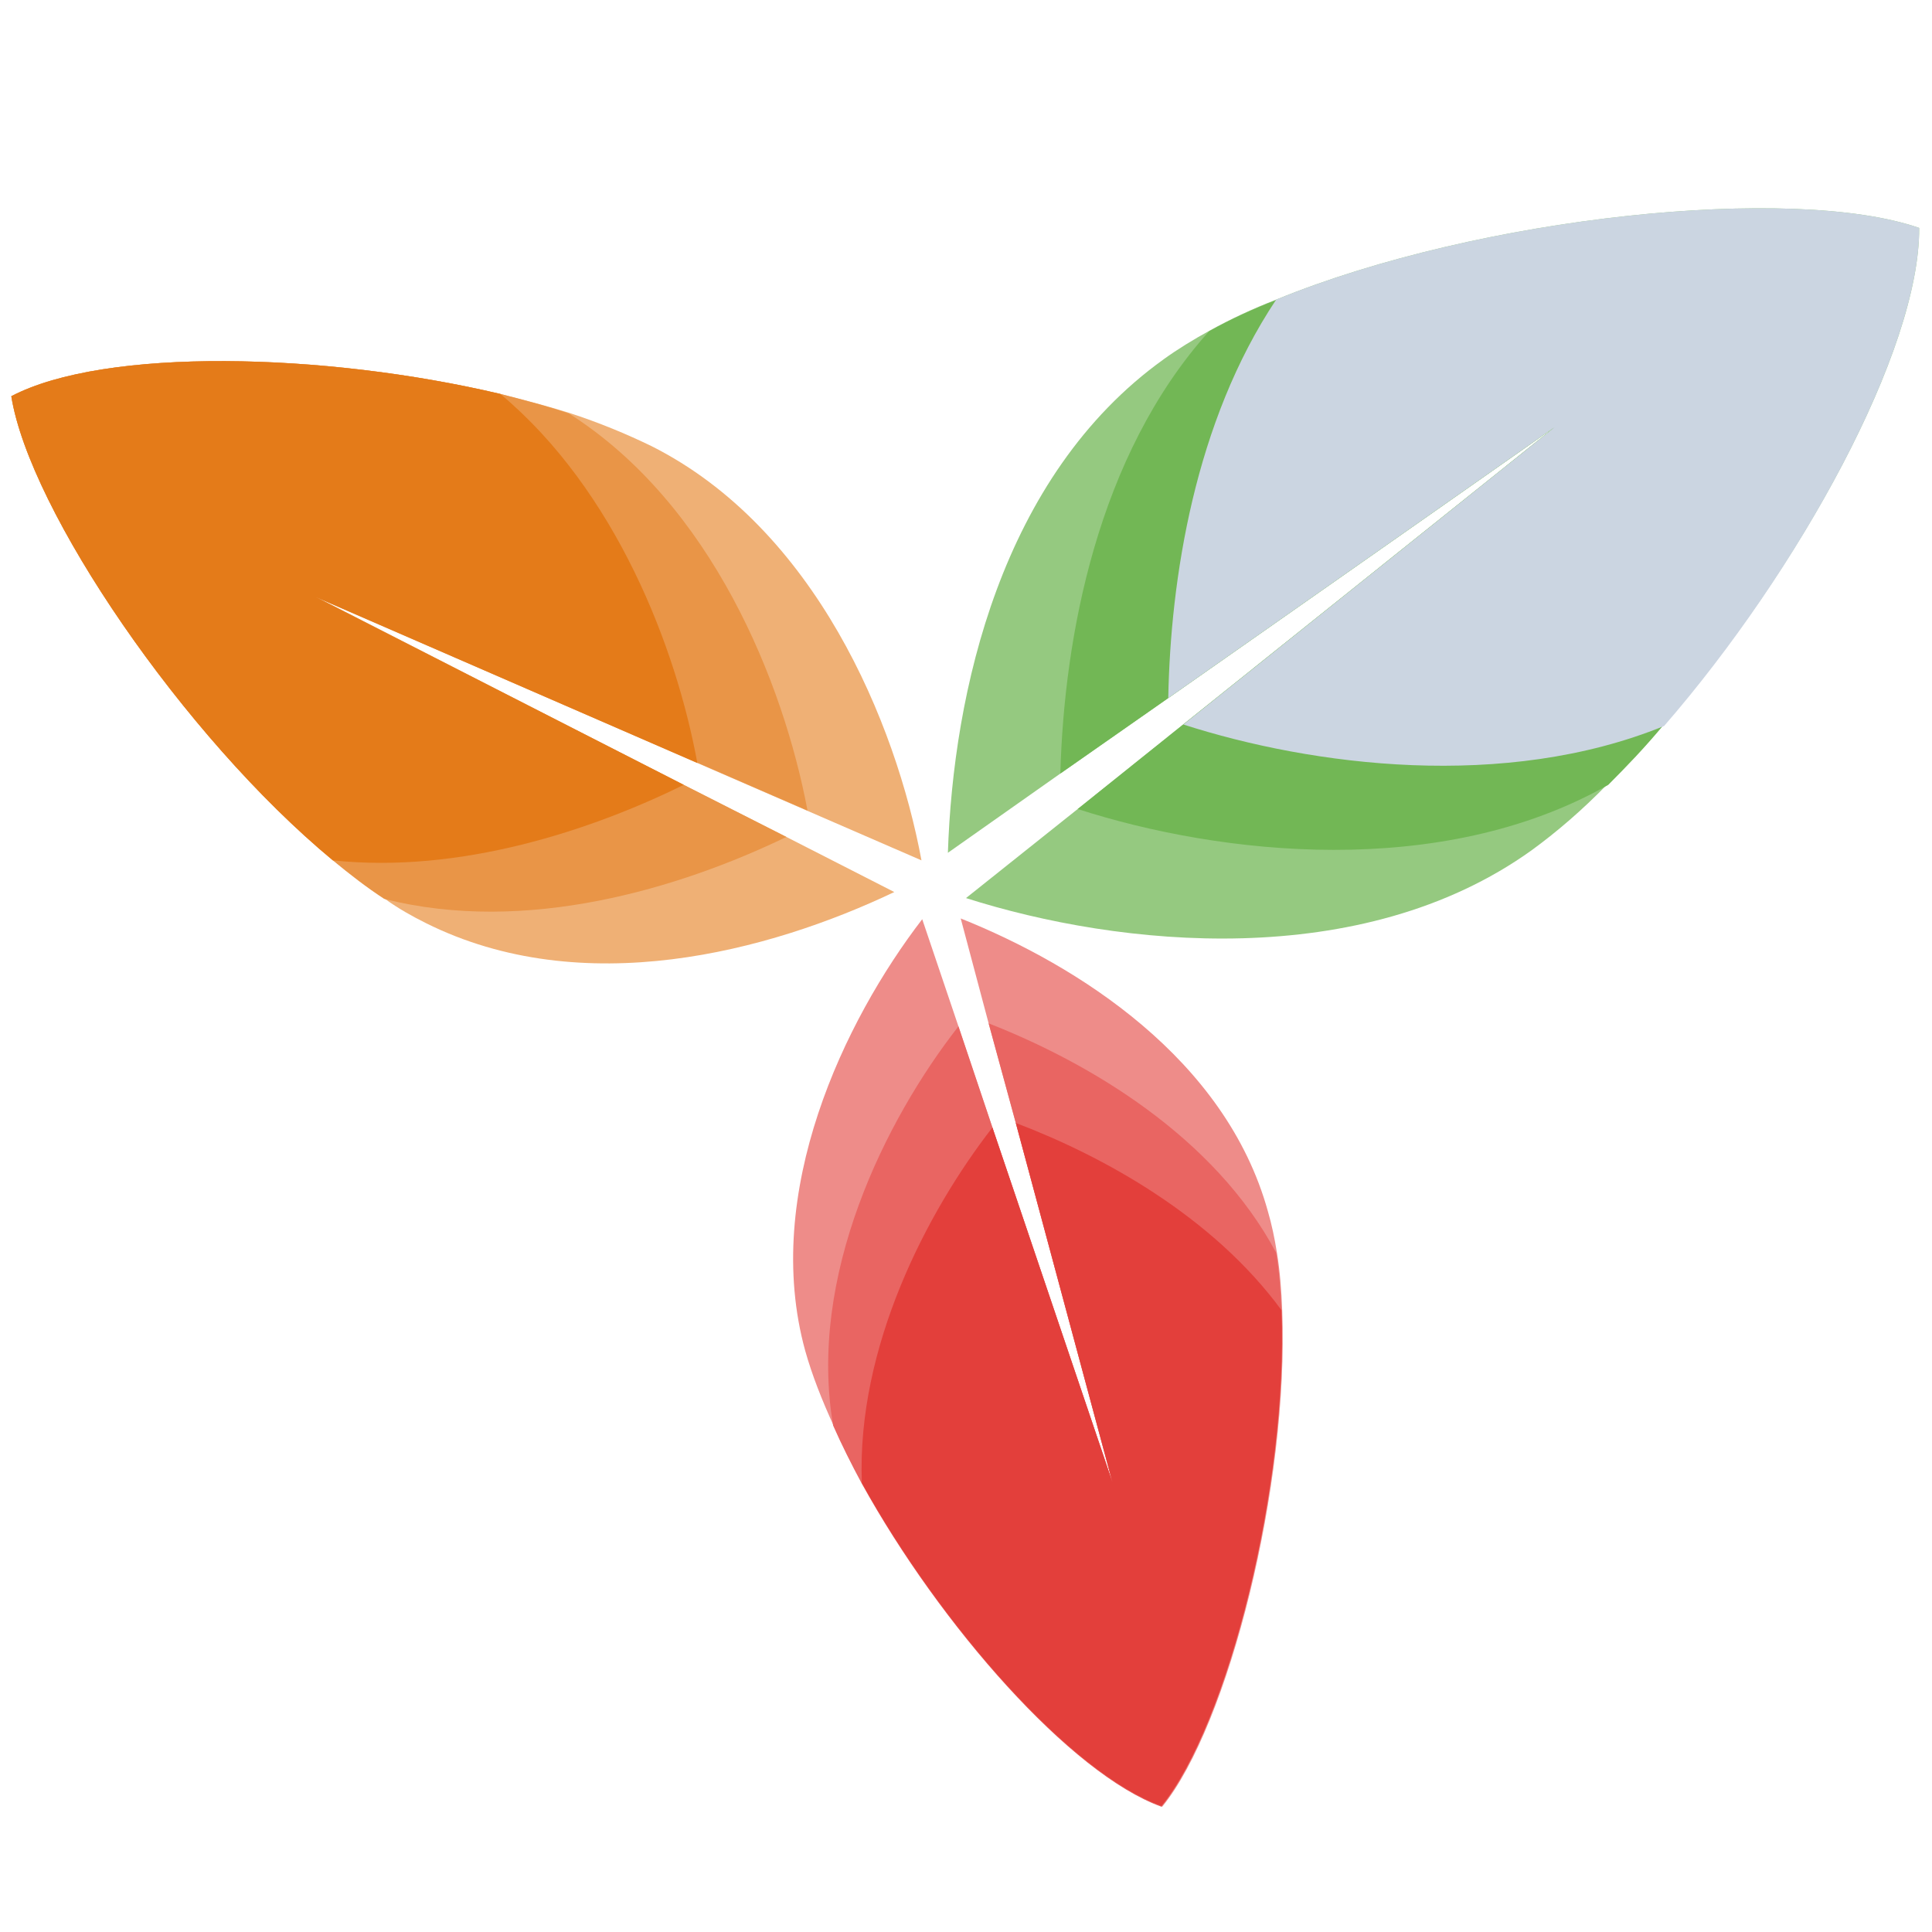
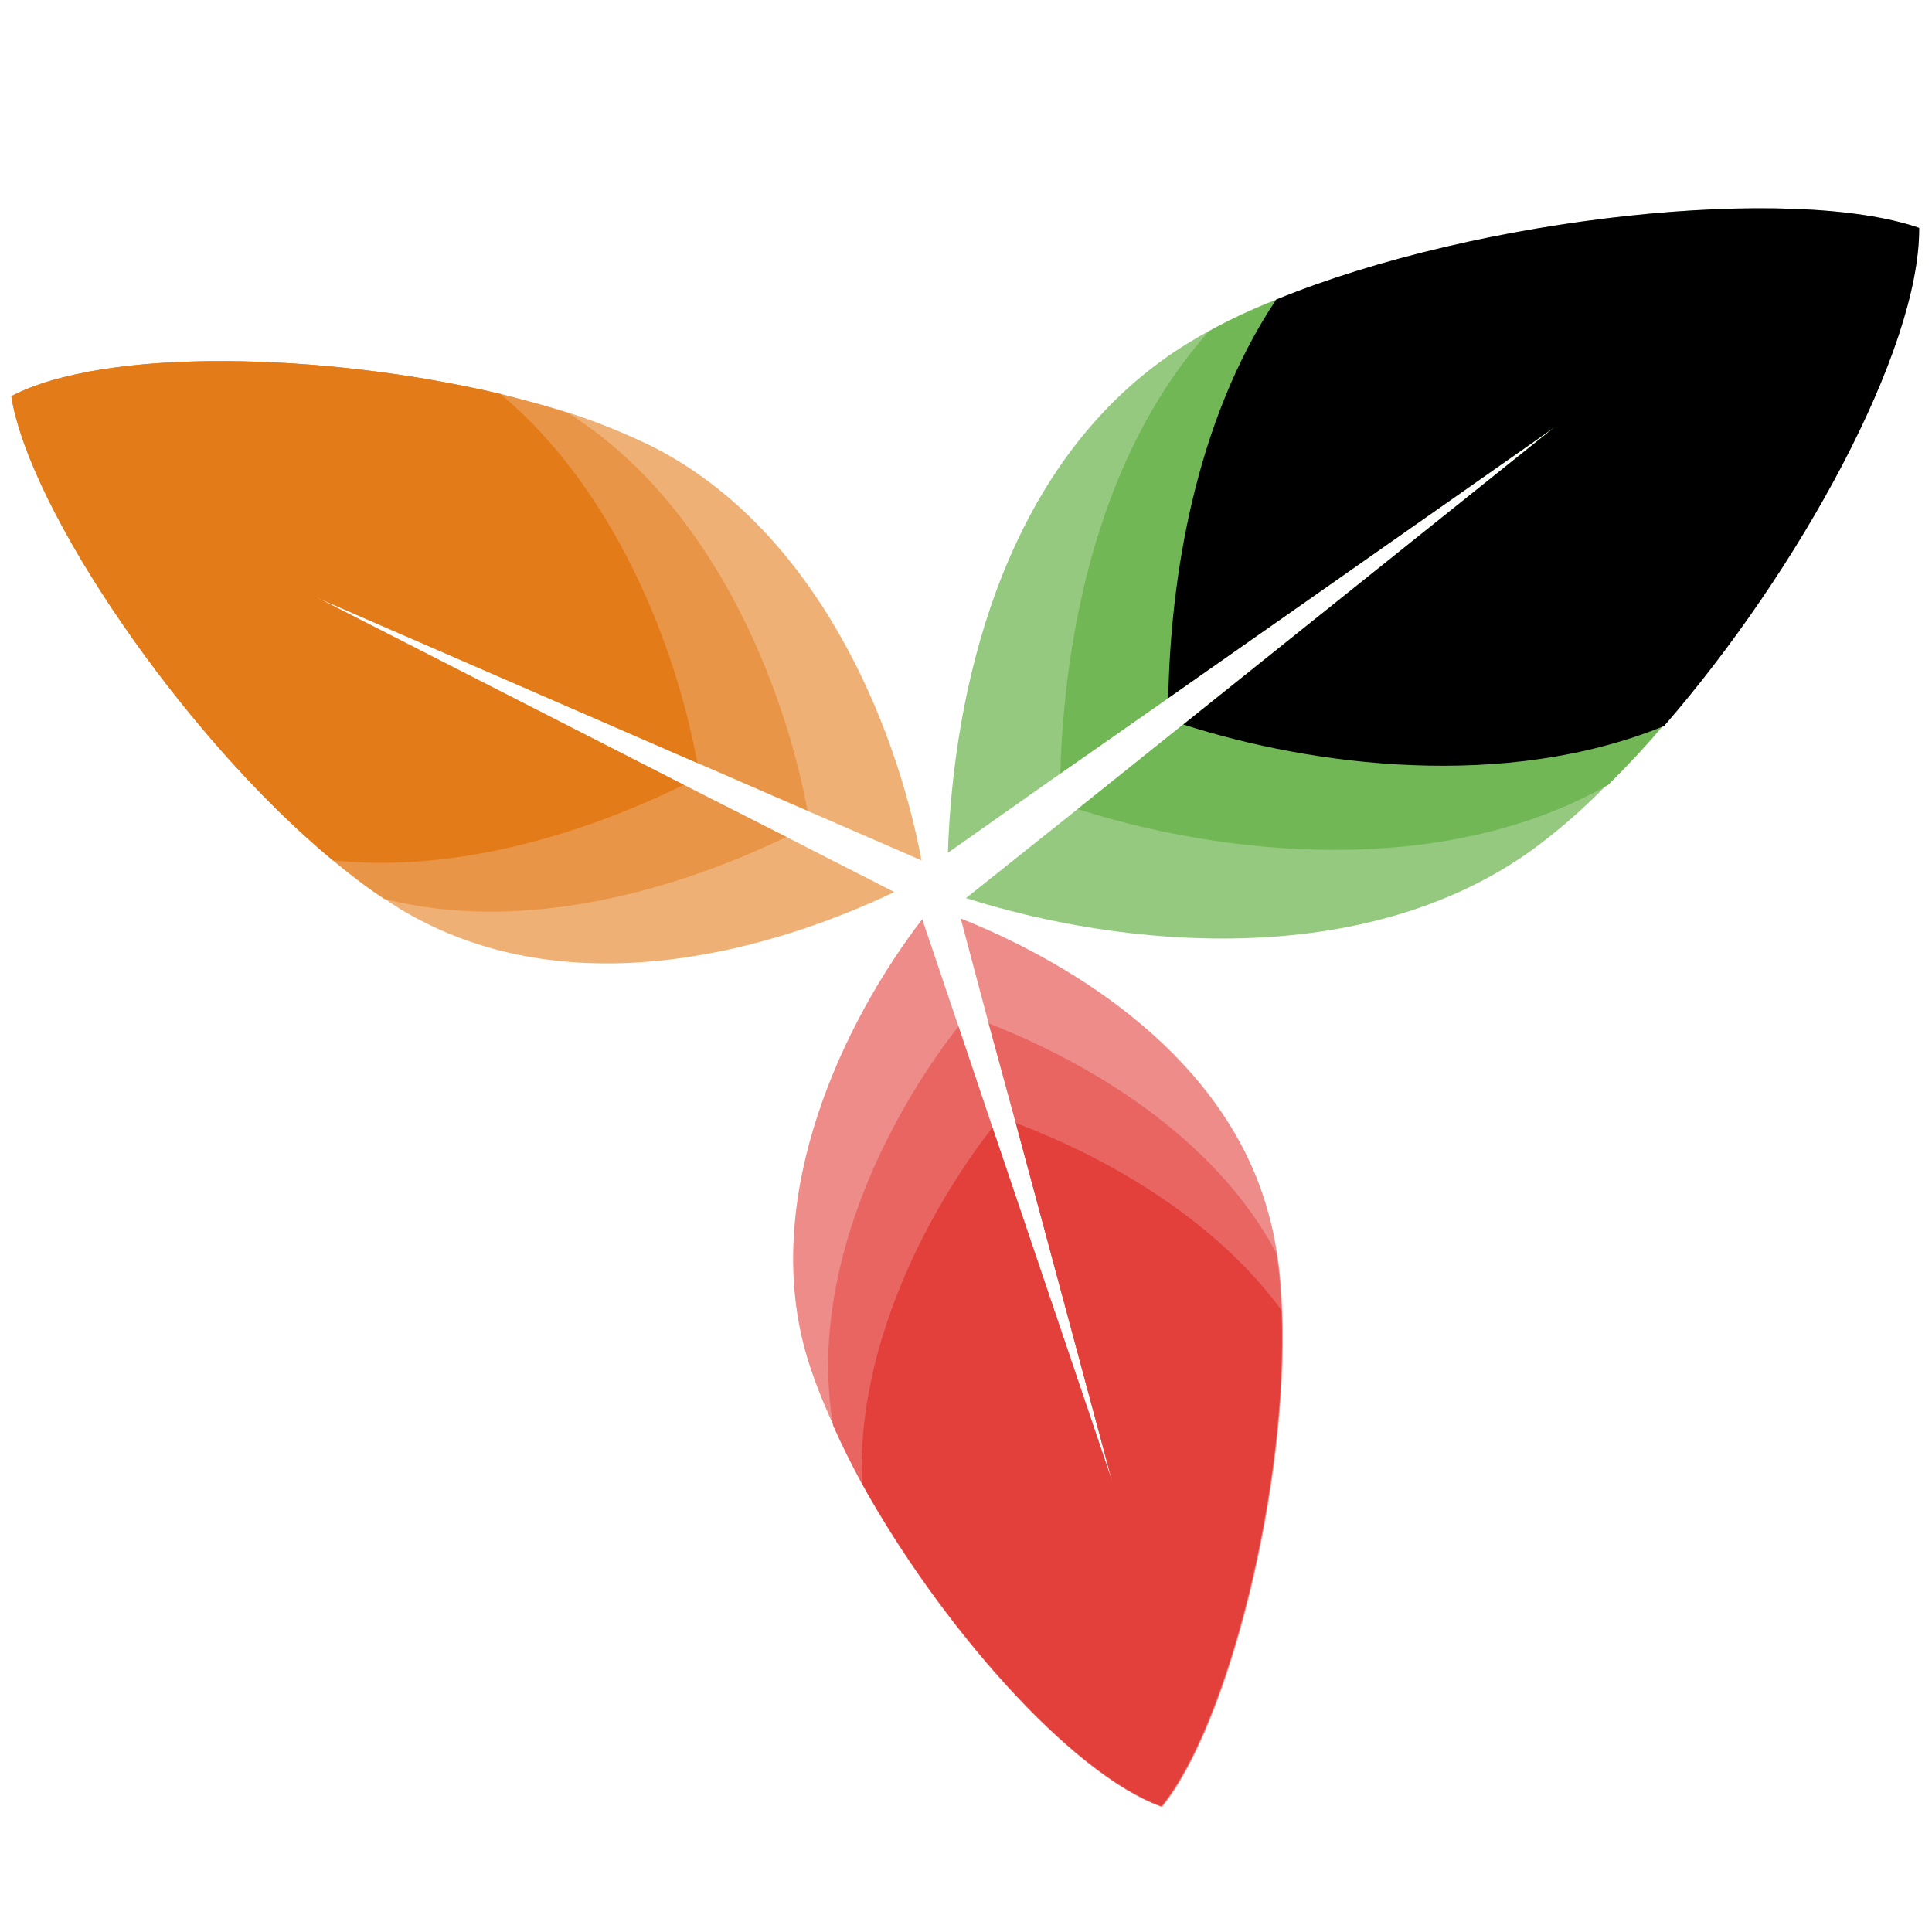
<svg xmlns="http://www.w3.org/2000/svg" enable-background="new 0 0 256 256" version="1.1" viewBox="0 0 256 256" xml:space="preserve">
  <style type="text/css">
		.st0{fill:#95C980;}
		.st1{fill:#72B755;}--no-verify
		.st2{fill:#4FA52B;}
		.st3{fill:#EE8C89;}
		.st4{fill:#E96562;}
		.st5{fill:#E33F3B;}
		.st6{fill:#EFB075;}
		.st7{fill:#E99547;}
		.st8{fill:#E47B19;}
	</style>
  <g>
-     <path fill="#cbd5e1" class="st0" d="m202.9 112.7c-22.5 16.1-54.5 12.8-74.9 6.3l14.8-11.8 14.1-11.3 49.1-39.3-51.2 35.9-14.3 10-14.9 10.5c0.7-21.2 7-49.9 28.6-65.4 1.8-1.3 3.9-2.6 6.1-3.8 2.7-1.5 5.7-2.9 8.8-4.1 27.1-11.1 68.5-15.3 85.2-9.5 0.1 16.2-15.9 45.4-33.9 65.9-2.4 2.8-4.9 5.4-7.4 7.8-3.4 3.5-6.8 6.4-10.1 8.8z" />
-     <path fill="#cbd5e1" class="st1" d="m213.1 104c-22.2 12.6-51.4 9.3-70.3 3.2l14.1-11.3 49.1-39.3-51.2 35.9-14.3 10c0.5-18.1 4.9-42.1 19.7-58.6 2.7-1.5 5.7-2.9 8.8-4.1 27.1-11.1 68.5-15.3 85.2-9.5 0.1 16.2-15.9 45.4-33.9 65.9-2.3 2.8-4.8 5.4-7.2 7.8z" />
-     <path fill="#cbd5e1" class="st2" d="m220.5 96.2c-21.1 8.6-46.6 5.3-63.7-0.2l49.2-39.4-51.2 35.9c0.3-15.8 3.5-36.6 14.3-52.8 27.1-11.1 68.5-15.3 85.2-9.5 0.1 16.2-15.9 45.4-33.8 66z" />
-     <path fill="#cbd5e1" class="st3" d="m106.7 179c-5.8-21 5.2-43.8 15.5-57.2l4.8 14.2 4.5 13.4 15.9 47-12.8-47.6-3.6-13.2-3.7-13.9c15.5 6.2 35.1 18.6 40.7 38.8 0.5 1.7 0.9 3.6 1.2 5.5 0.4 2.4 0.6 5 0.7 7.7 0.9 23.1-7.1 54.9-15.9 65.7-12-4.3-29.3-24-39.7-42.8-1.4-2.6-2.7-5.1-3.8-7.6-1.6-3.5-2.9-6.8-3.8-10z" />
-     <path fill="#cbd5e1" class="st4" d="m110.4 188.9c-3.4-19.8 6.9-40.5 16.6-52.9l4.5 13.4 15.9 47-12.8-47.6-3.6-13.2c13.3 5.2 29.9 15 38.1 30.4 0.4 2.4 0.6 5 0.7 7.7 0.9 23.1-7.1 54.9-15.9 65.7-12-4.3-29.3-24-39.7-42.8-1.4-2.6-2.7-5.2-3.8-7.7z" />
-     <path fill="#cbd5e1" class="st5" d="m114.2 196.5c-0.7-18 8.6-35.9 17.3-47.1l15.9 47-12.8-47.6c11.6 4.4 26.1 12.4 35.2 24.8 0.9 23.1-7.1 54.9-15.9 65.7-12-4.3-29.3-24-39.7-42.8z" />
-     <path fill="#cbd5e1" class="st6" d="m86.3 59.1c21.7 10.9 32.4 36.6 35.8 54.9l-15.2-6.6-14.5-6.3-50.6-22 48.8 24.9 13.6 6.9 14.3 7.3c-16.6 7.9-41.3 14.5-62.1 4.1-1.8-0.9-3.6-1.9-5.4-3.2-2.3-1.5-4.5-3.2-6.8-5.1-19.9-16.4-40.3-46.4-42.7-61.5 12.4-6.5 41.5-5.8 64.8-0.3 3.2 0.8 6.2 1.6 9.1 2.5 4 1.3 7.6 2.8 10.9 4.4z" />
-     <path fill="#cbd5e1" class="st7" d="m75.4 54.8c18.9 12 28.4 35.6 31.6 52.6l-14.5-6.3-50.6-22 48.7 24.9 13.6 6.9c-14.1 6.8-34.5 13-53.3 8.2-2.3-1.5-4.5-3.2-6.8-5.1-19.8-16.4-40.2-46.4-42.6-61.5 12.4-6.5 41.5-5.8 64.8-0.3 3.1 0.8 6.2 1.6 9.1 2.6z" />
-     <path fill="#cbd5e1" class="st8" d="m66.3 52.2c15.3 12.8 23.3 33.6 26.1 48.9l-50.6-22 48.8 24.9c-12.2 6-29.6 11.8-46.5 10-19.8-16.4-40.2-46.4-42.6-61.5 12.4-6.5 41.5-5.8 64.8-0.3z" />
+     <path class="st0" d="m202.9 112.7c-22.5 16.1-54.5 12.8-74.9 6.3l14.8-11.8 14.1-11.3 49.1-39.3-51.2 35.9-14.3 10-14.9 10.5c0.7-21.2 7-49.9 28.6-65.4 1.8-1.3 3.9-2.6 6.1-3.8 2.7-1.5 5.7-2.9 8.8-4.1 27.1-11.1 68.5-15.3 85.2-9.5 0.1 16.2-15.9 45.4-33.9 65.9-2.4 2.8-4.9 5.4-7.4 7.8-3.4 3.5-6.8 6.4-10.1 8.8z" />
+     <path class="st1" d="m213.1 104c-22.2 12.6-51.4 9.3-70.3 3.2l14.1-11.3 49.1-39.3-51.2 35.9-14.3 10c0.5-18.1 4.9-42.1 19.7-58.6 2.7-1.5 5.7-2.9 8.8-4.1 27.1-11.1 68.5-15.3 85.2-9.5 0.1 16.2-15.9 45.4-33.9 65.9-2.3 2.8-4.8 5.4-7.2 7.8z" />
+     <path class="st2" d="m220.5 96.2c-21.1 8.6-46.6 5.3-63.7-0.2l49.2-39.4-51.2 35.9c0.3-15.8 3.5-36.6 14.3-52.8 27.1-11.1 68.5-15.3 85.2-9.5 0.1 16.2-15.9 45.4-33.8 66z" />
+     <path class="st3" d="m106.7 179c-5.8-21 5.2-43.8 15.5-57.2l4.8 14.2 4.5 13.4 15.9 47-12.8-47.6-3.6-13.2-3.7-13.9c15.5 6.2 35.1 18.6 40.7 38.8 0.5 1.7 0.9 3.6 1.2 5.5 0.4 2.4 0.6 5 0.7 7.7 0.9 23.1-7.1 54.9-15.9 65.7-12-4.3-29.3-24-39.7-42.8-1.4-2.6-2.7-5.1-3.8-7.6-1.6-3.5-2.9-6.8-3.8-10z" />
+     <path class="st4" d="m110.4 188.9c-3.4-19.8 6.9-40.5 16.6-52.9l4.5 13.4 15.9 47-12.8-47.6-3.6-13.2c13.3 5.2 29.9 15 38.1 30.4 0.4 2.4 0.6 5 0.7 7.7 0.9 23.1-7.1 54.9-15.9 65.7-12-4.3-29.3-24-39.7-42.8-1.4-2.6-2.7-5.2-3.8-7.7z" />
+     <path class="st5" d="m114.2 196.5c-0.7-18 8.6-35.9 17.3-47.1l15.9 47-12.8-47.6c11.6 4.4 26.1 12.4 35.2 24.8 0.9 23.1-7.1 54.9-15.9 65.7-12-4.3-29.3-24-39.7-42.8z" />
+     <path class="st6" d="m86.3 59.1c21.7 10.9 32.4 36.6 35.8 54.9l-15.2-6.6-14.5-6.3-50.6-22 48.8 24.9 13.6 6.9 14.3 7.3c-16.6 7.9-41.3 14.5-62.1 4.1-1.8-0.9-3.6-1.9-5.4-3.2-2.3-1.5-4.5-3.2-6.8-5.1-19.9-16.4-40.3-46.4-42.7-61.5 12.4-6.5 41.5-5.8 64.8-0.3 3.2 0.8 6.2 1.6 9.1 2.5 4 1.3 7.6 2.8 10.9 4.4z" />
+     <path class="st7" d="m75.4 54.8c18.9 12 28.4 35.6 31.6 52.6l-14.5-6.3-50.6-22 48.7 24.9 13.6 6.9c-14.1 6.8-34.5 13-53.3 8.2-2.3-1.5-4.5-3.2-6.8-5.1-19.8-16.4-40.2-46.4-42.6-61.5 12.4-6.5 41.5-5.8 64.8-0.3 3.1 0.8 6.2 1.6 9.1 2.6z" />
+     <path class="st8" d="m66.3 52.2c15.3 12.8 23.3 33.6 26.1 48.9l-50.6-22 48.8 24.9c-12.2 6-29.6 11.8-46.5 10-19.8-16.4-40.2-46.4-42.6-61.5 12.4-6.5 41.5-5.8 64.8-0.3z" />
  </g>
</svg>
